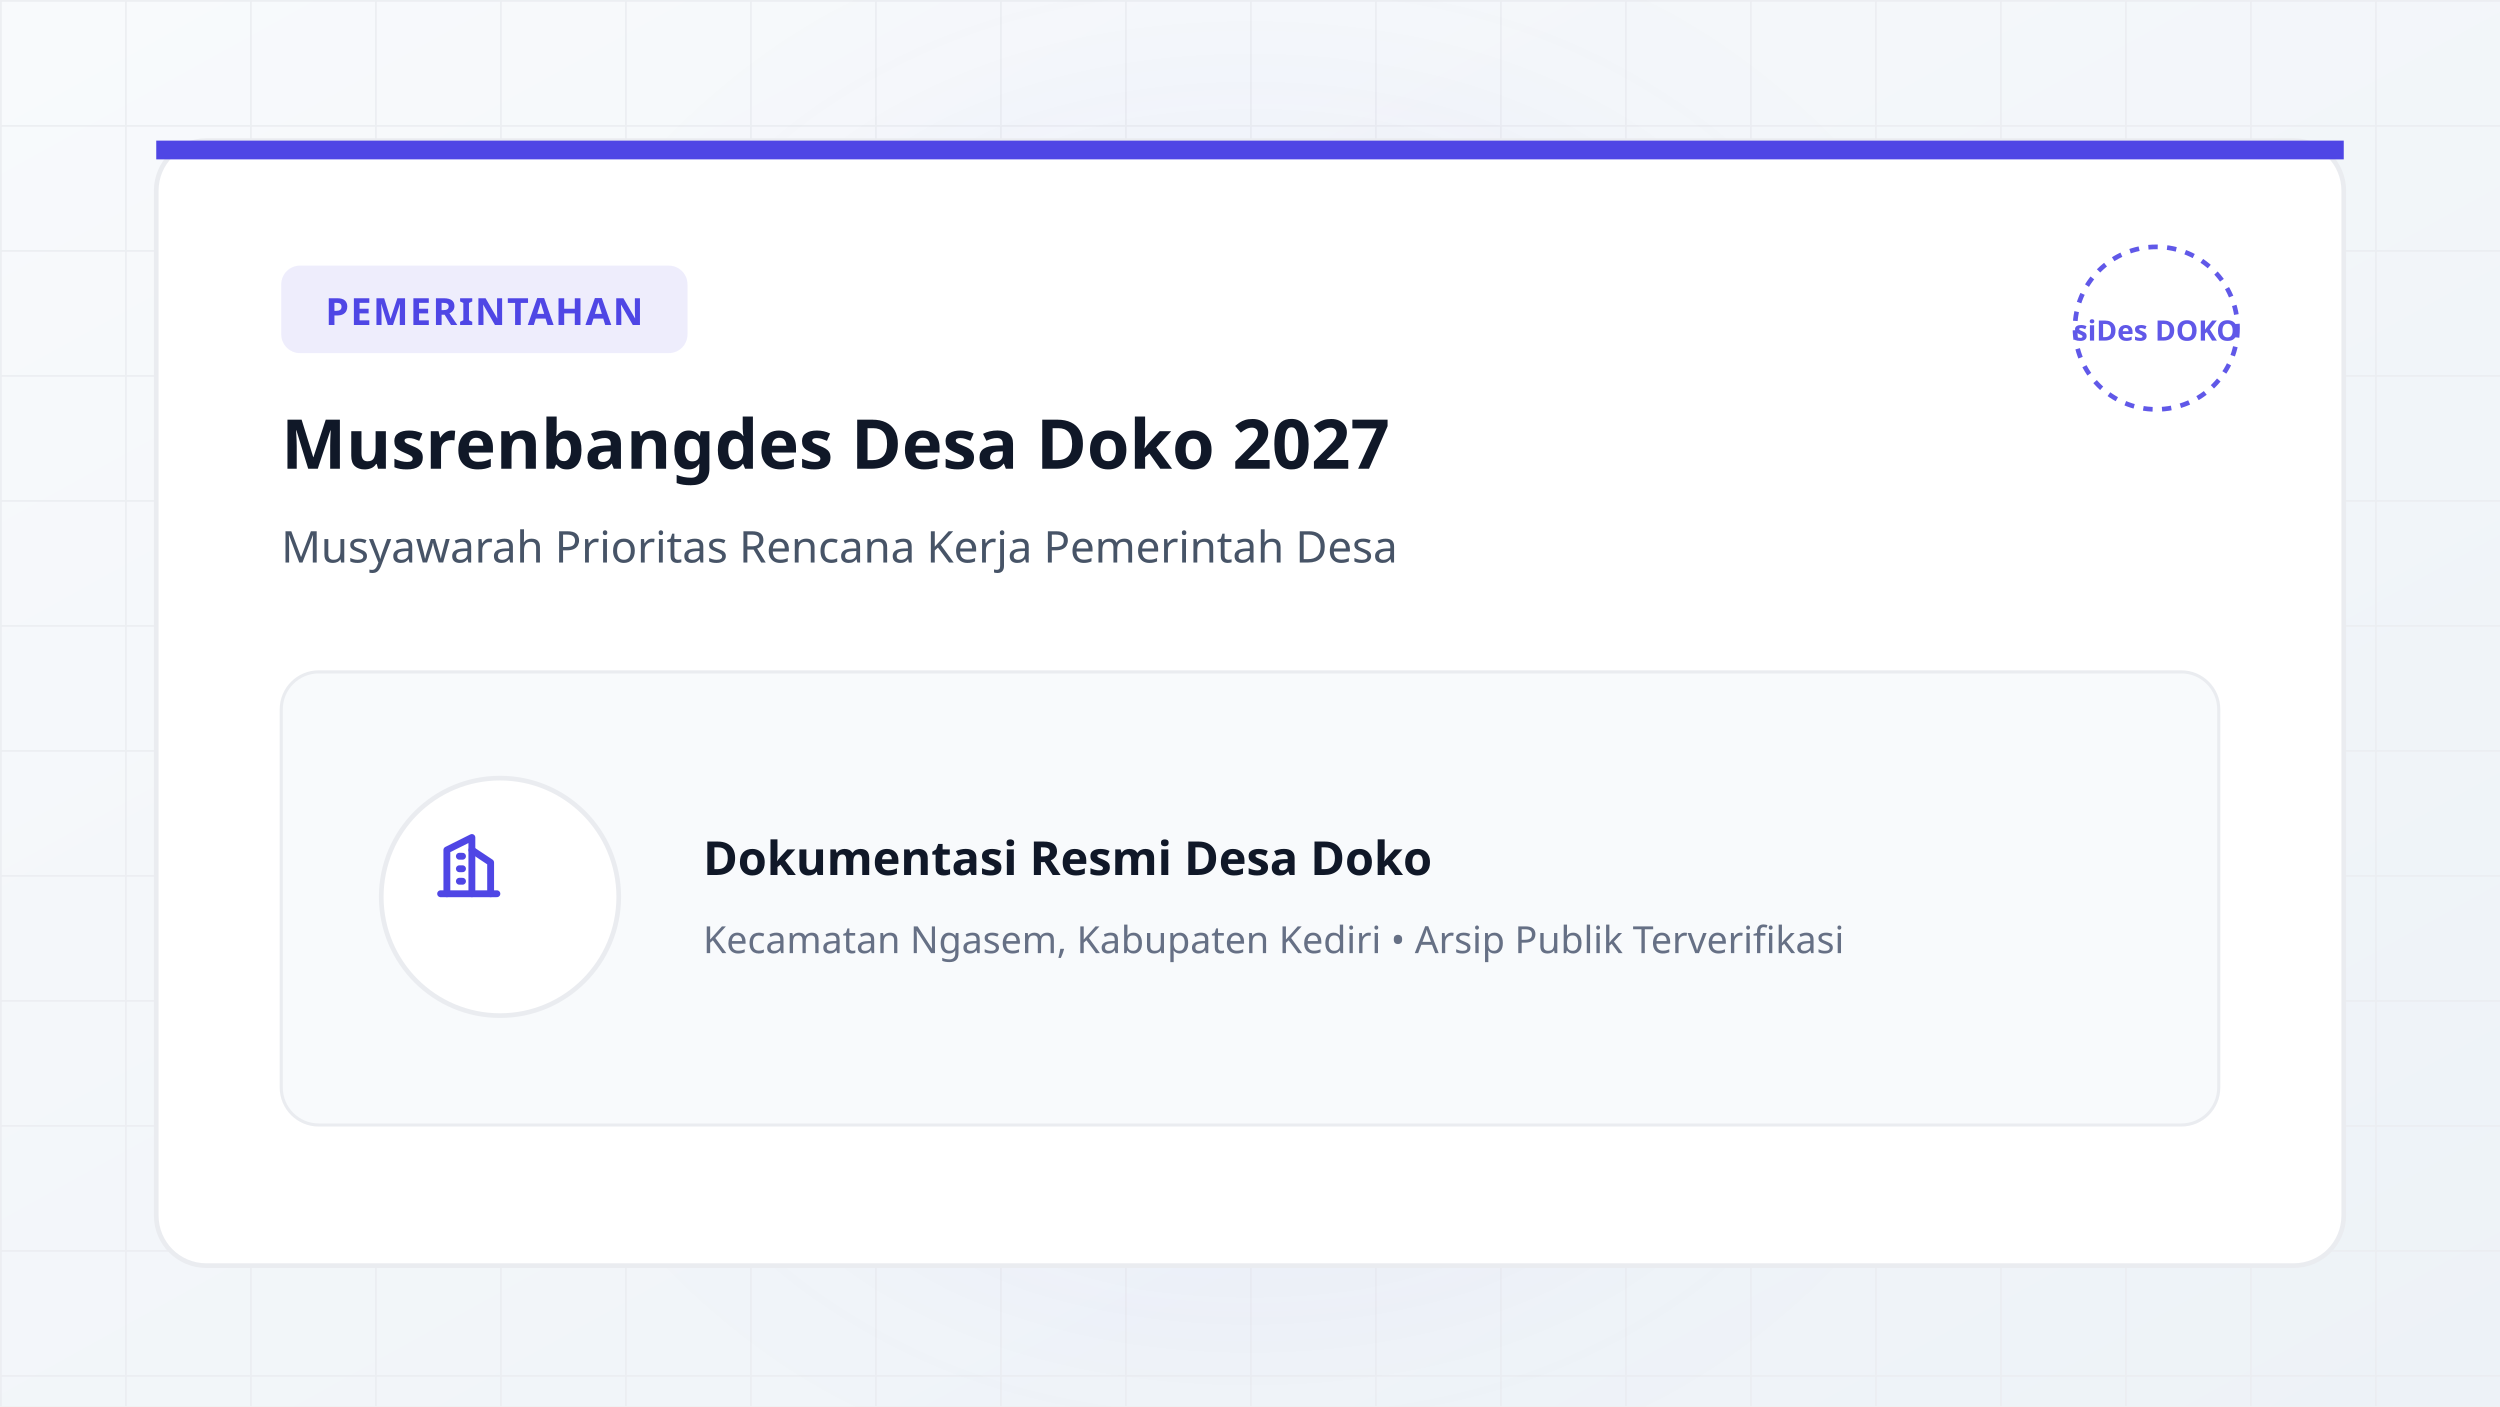
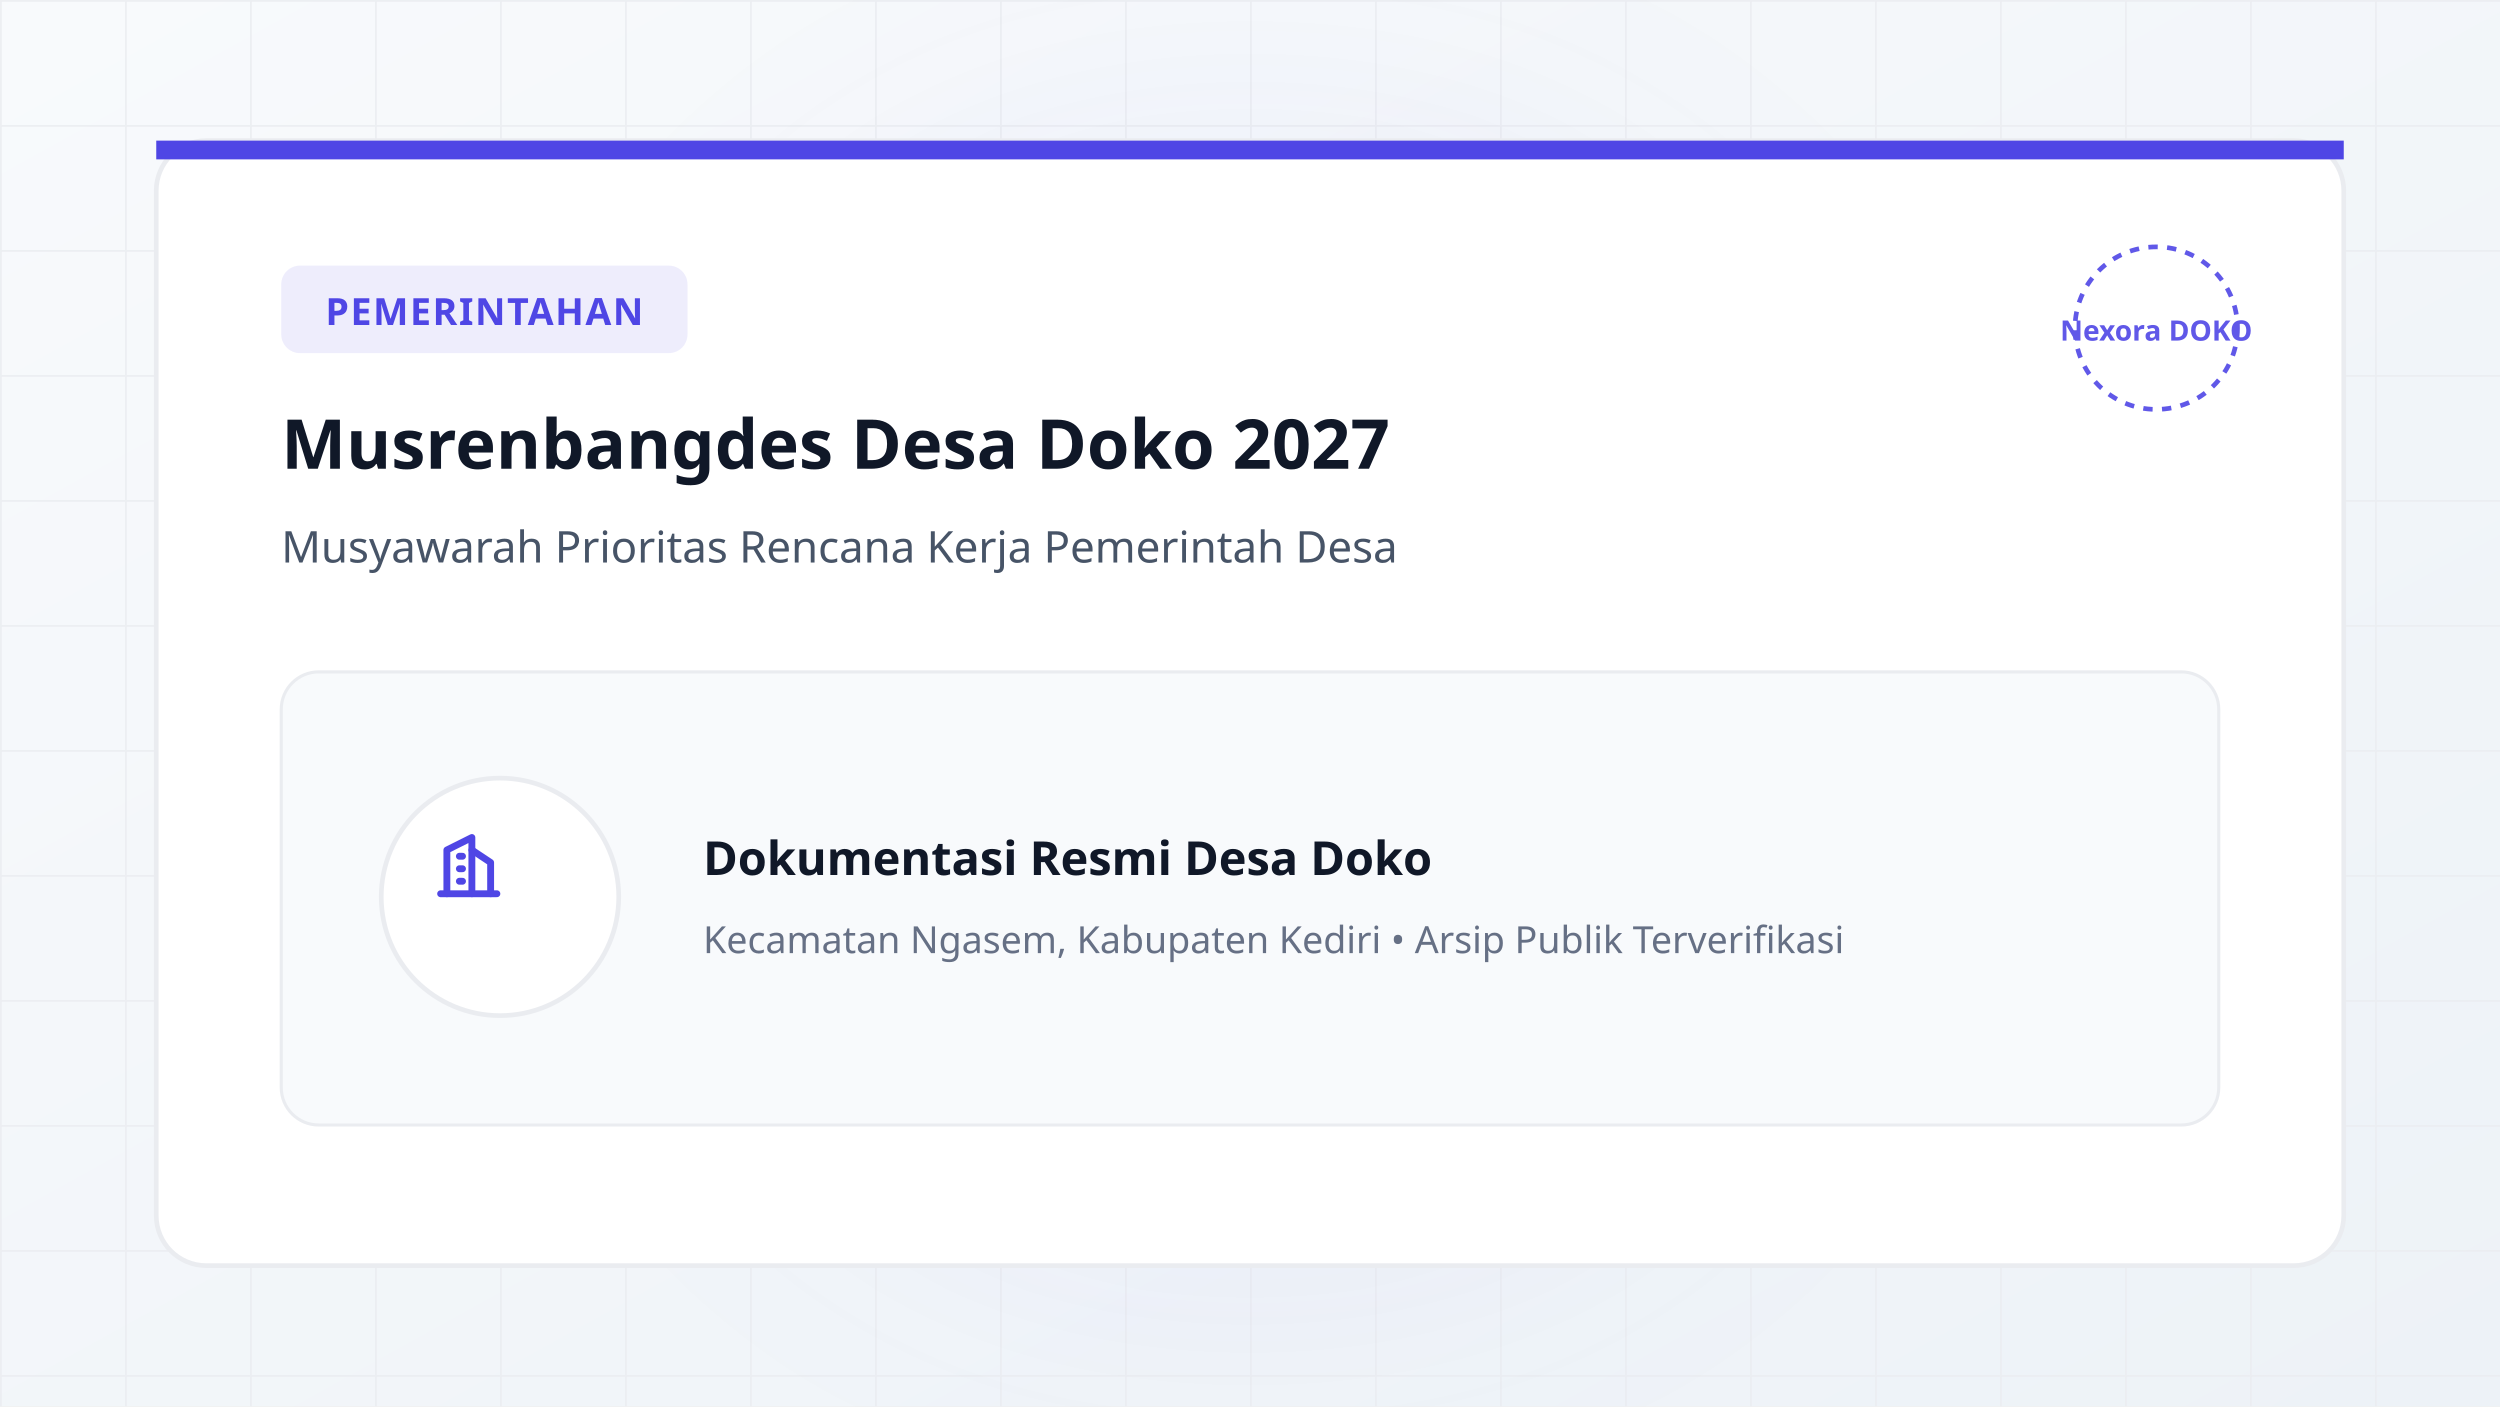
<svg xmlns="http://www.w3.org/2000/svg" viewBox="0 0 800 450" width="100%" height="100%">
  <defs>
    <linearGradient id="bgGrad" x1="0%" y1="0%" x2="100%" y2="100%">
      <stop offset="0%" stop-color="#F8FAFC" />
      <stop offset="100%" stop-color="#EDF2F7" />
    </linearGradient>
    <pattern id="grid" width="40" height="40" patternUnits="userSpaceOnUse">
      <path d="M 40 0 L 0 0 0 40" fill="none" stroke="#EAECF0" stroke-width="1.2" />
    </pattern>
  </defs>
  <rect width="800" height="450" fill="url(#bgGrad)" />
  <rect width="800" height="450" fill="url(#grid)" opacity="0.8" />
  <circle cx="400" cy="225" r="200" fill="#4F46E5" opacity="0.04" filter="blur(40px)" />
  <rect x="50" y="45" width="700" height="360" rx="16" fill="#FFFFFF" stroke="#EAECF0" stroke-width="1.5" />
  <rect x="50" y="45" width="700" height="6" fill="#4F46E5" />
  <g transform="translate(90, 85)">
    <rect width="130" height="28" rx="6" fill="#4F46E5" opacity="0.1" />
    <text x="65" y="19" font-family="Plus Jakarta Sans, sans-serif" font-size="12" font-weight="700" fill="#4F46E5" text-anchor="middle" letter-spacing="0.5">PEMERINTAHAN</text>
  </g>
  <text x="90" y="150" font-family="Plus Jakarta Sans, sans-serif" font-size="22" font-weight="800" fill="#101828">Musrenbangdes Desa Doko 2027</text>
  <text x="90" y="180" font-family="Plus Jakarta Sans, sans-serif" font-size="14" font-weight="500" fill="#475467">Musyawarah Prioritas Rencana Kerja Pemerintah Desa</text>
  <g transform="translate(90, 215)">
    <rect width="620" height="145" rx="12" fill="#F8FAFC" stroke="#EAECF0" stroke-width="1" />
    <circle cx="70" cy="72" r="38" fill="#FFFFFF" stroke="#EAECF0" stroke-width="1.5" />
    <g transform="translate(48, 50)" stroke="#4F46E5" stroke-width="2.2" fill="none" stroke-linecap="round" stroke-linejoin="round">
      <path d="M3 21h18" />
      <path d="M5 21V7l8-4v18" />
      <path d="M19 21V11l-6-4" />
      <path d="M9 9h1" />
      <path d="M9 13h1" />
      <path d="M9 17h1" />
    </g>
    <text x="135" y="65" font-family="Plus Jakarta Sans, sans-serif" font-size="15" font-weight="700" fill="#101828">Dokumentasi Resmi Desa Doko</text>
    <text x="135" y="90" font-family="Plus Jakarta Sans, sans-serif" font-size="12" font-weight="500" fill="#667085">Kecamatan Ngasem, Kabupaten Kediri • Arsip Publik Terverifikasi</text>
  </g>
  <g transform="translate(640, 75)" opacity="0.9">
    <circle cx="50" cy="30" r="26" fill="none" stroke="#4F46E5" stroke-width="1.5" stroke-dasharray="3,3" />
-     <text x="50" y="34" font-family="Plus Jakarta Sans, sans-serif" font-size="9" font-weight="800" fill="#4F46E5" text-anchor="middle">siDes DOKO</text>
+     <text x="50" y="34" font-family="Plus Jakarta Sans, sans-serif" font-size="9" font-weight="800" fill="#4F46E5" text-anchor="middle">Nexora DOKO</text>
  </g>
</svg>
